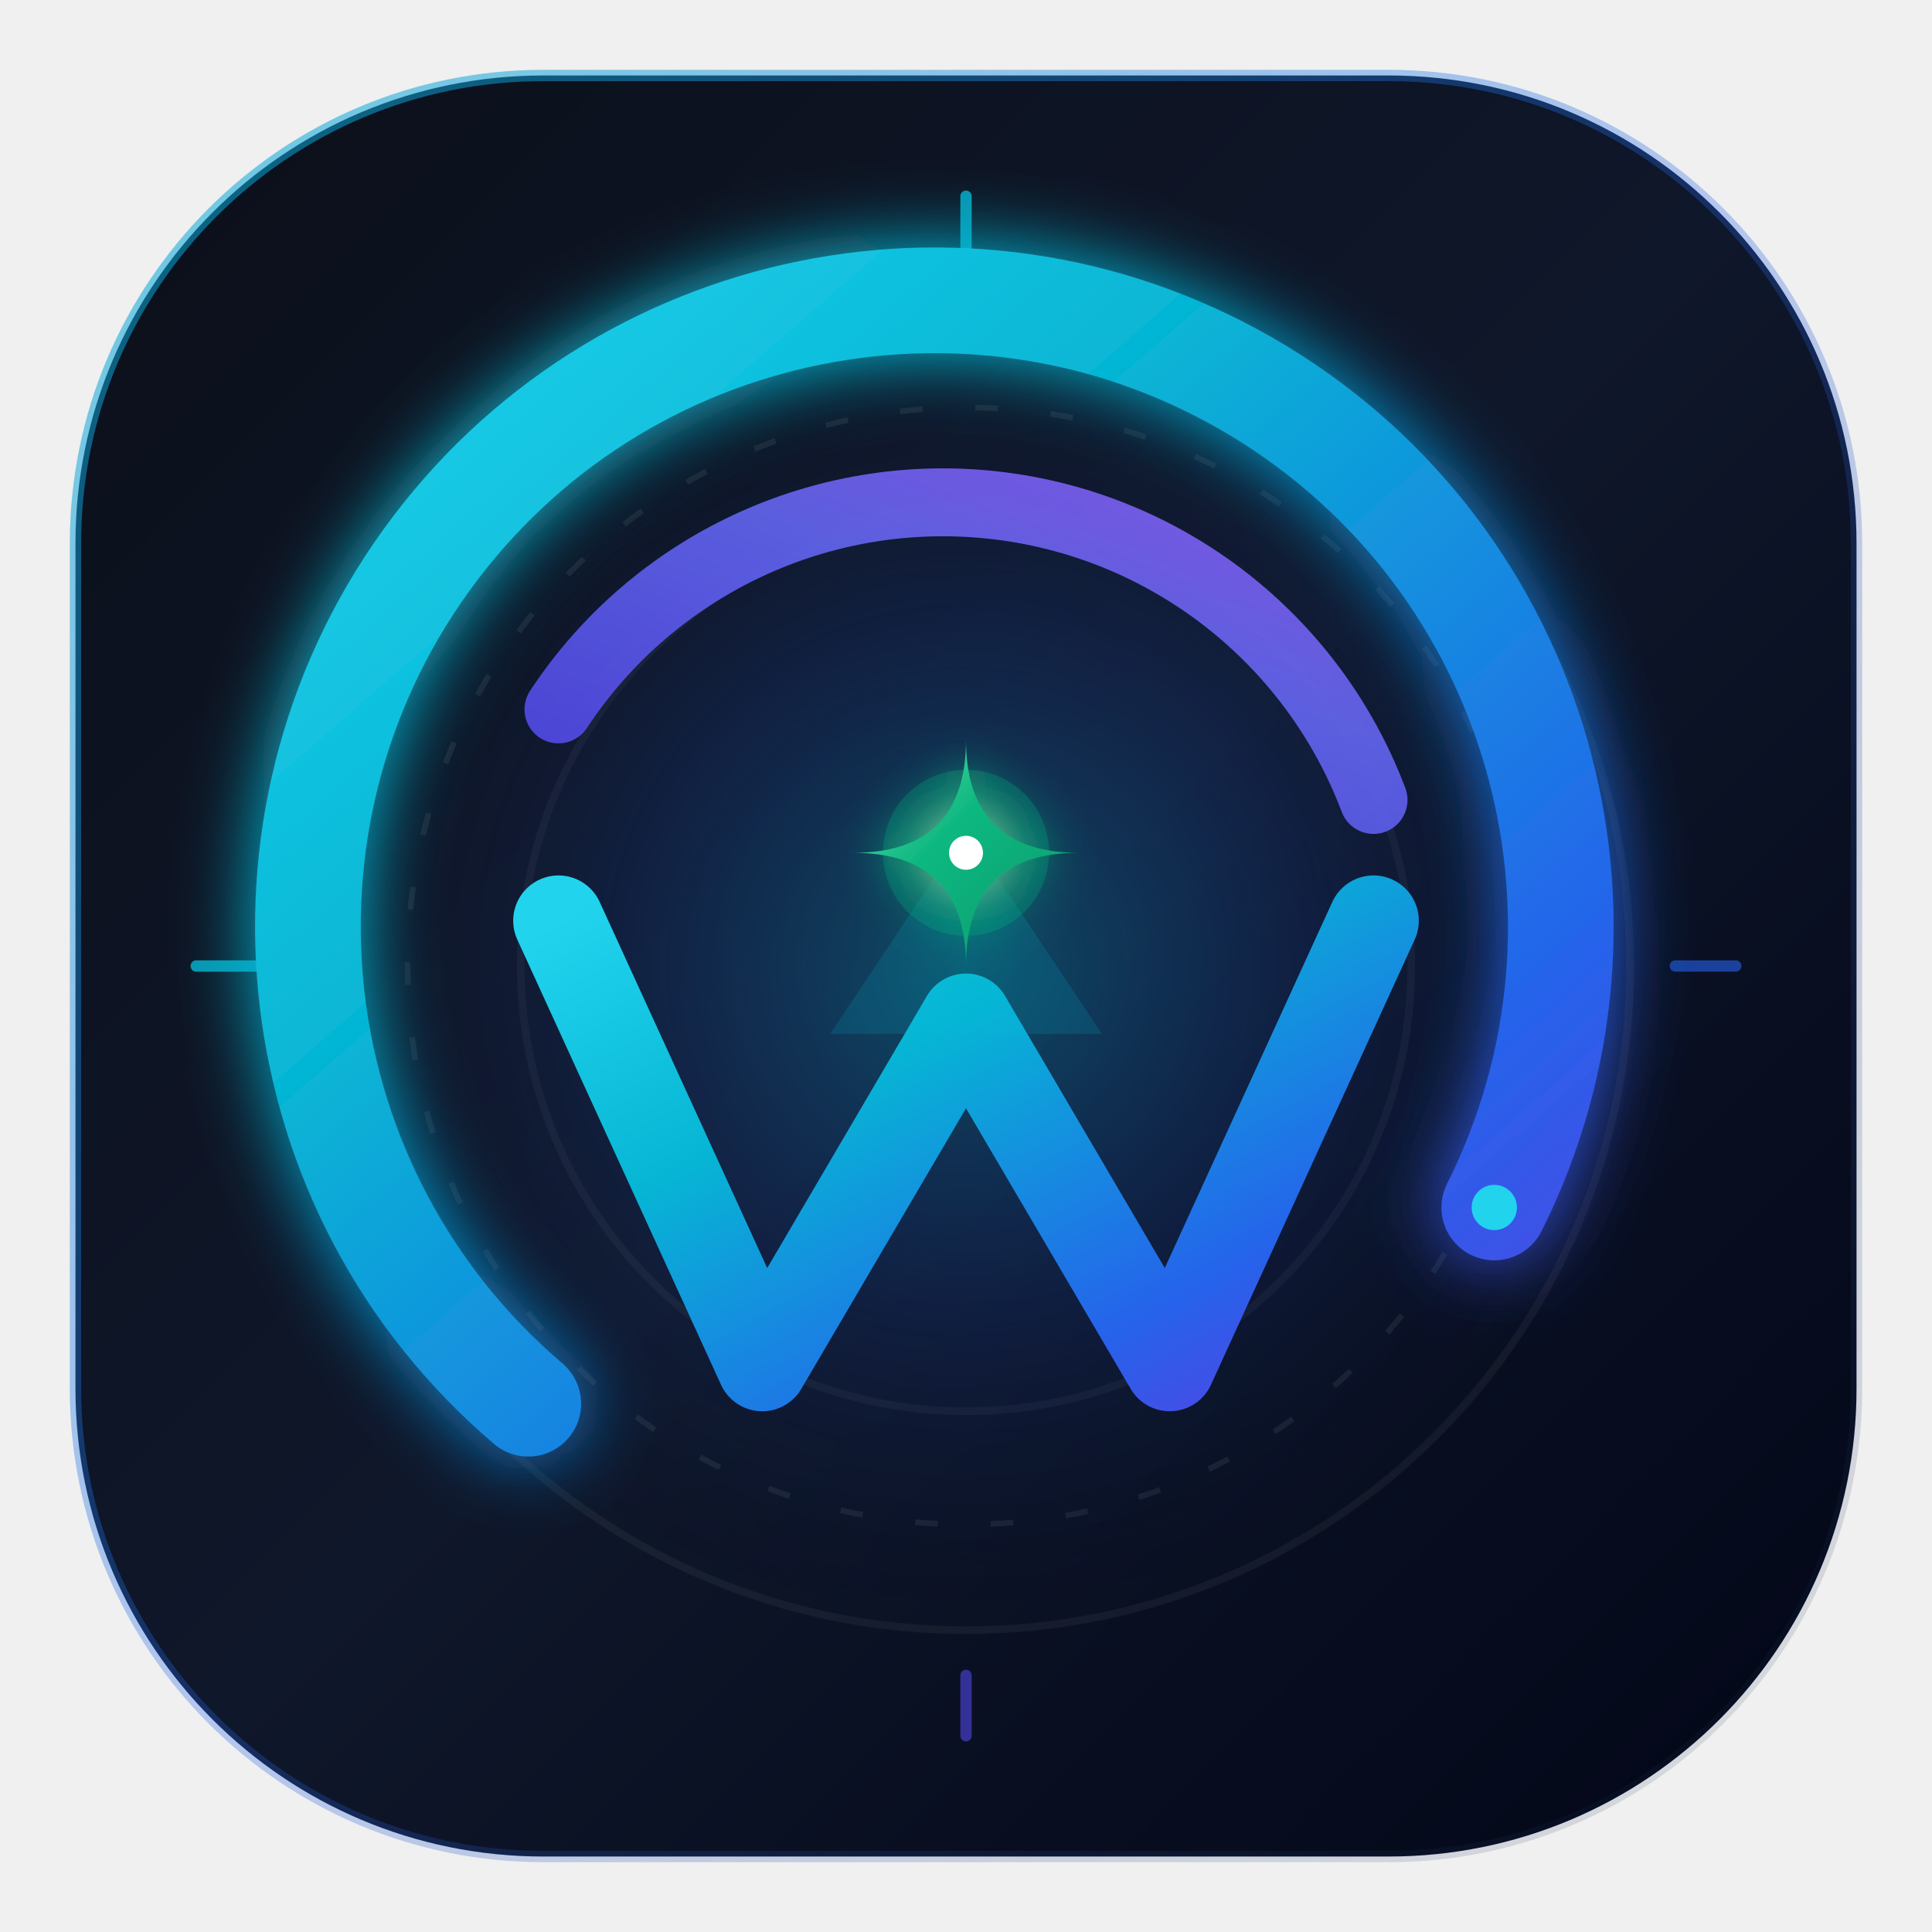
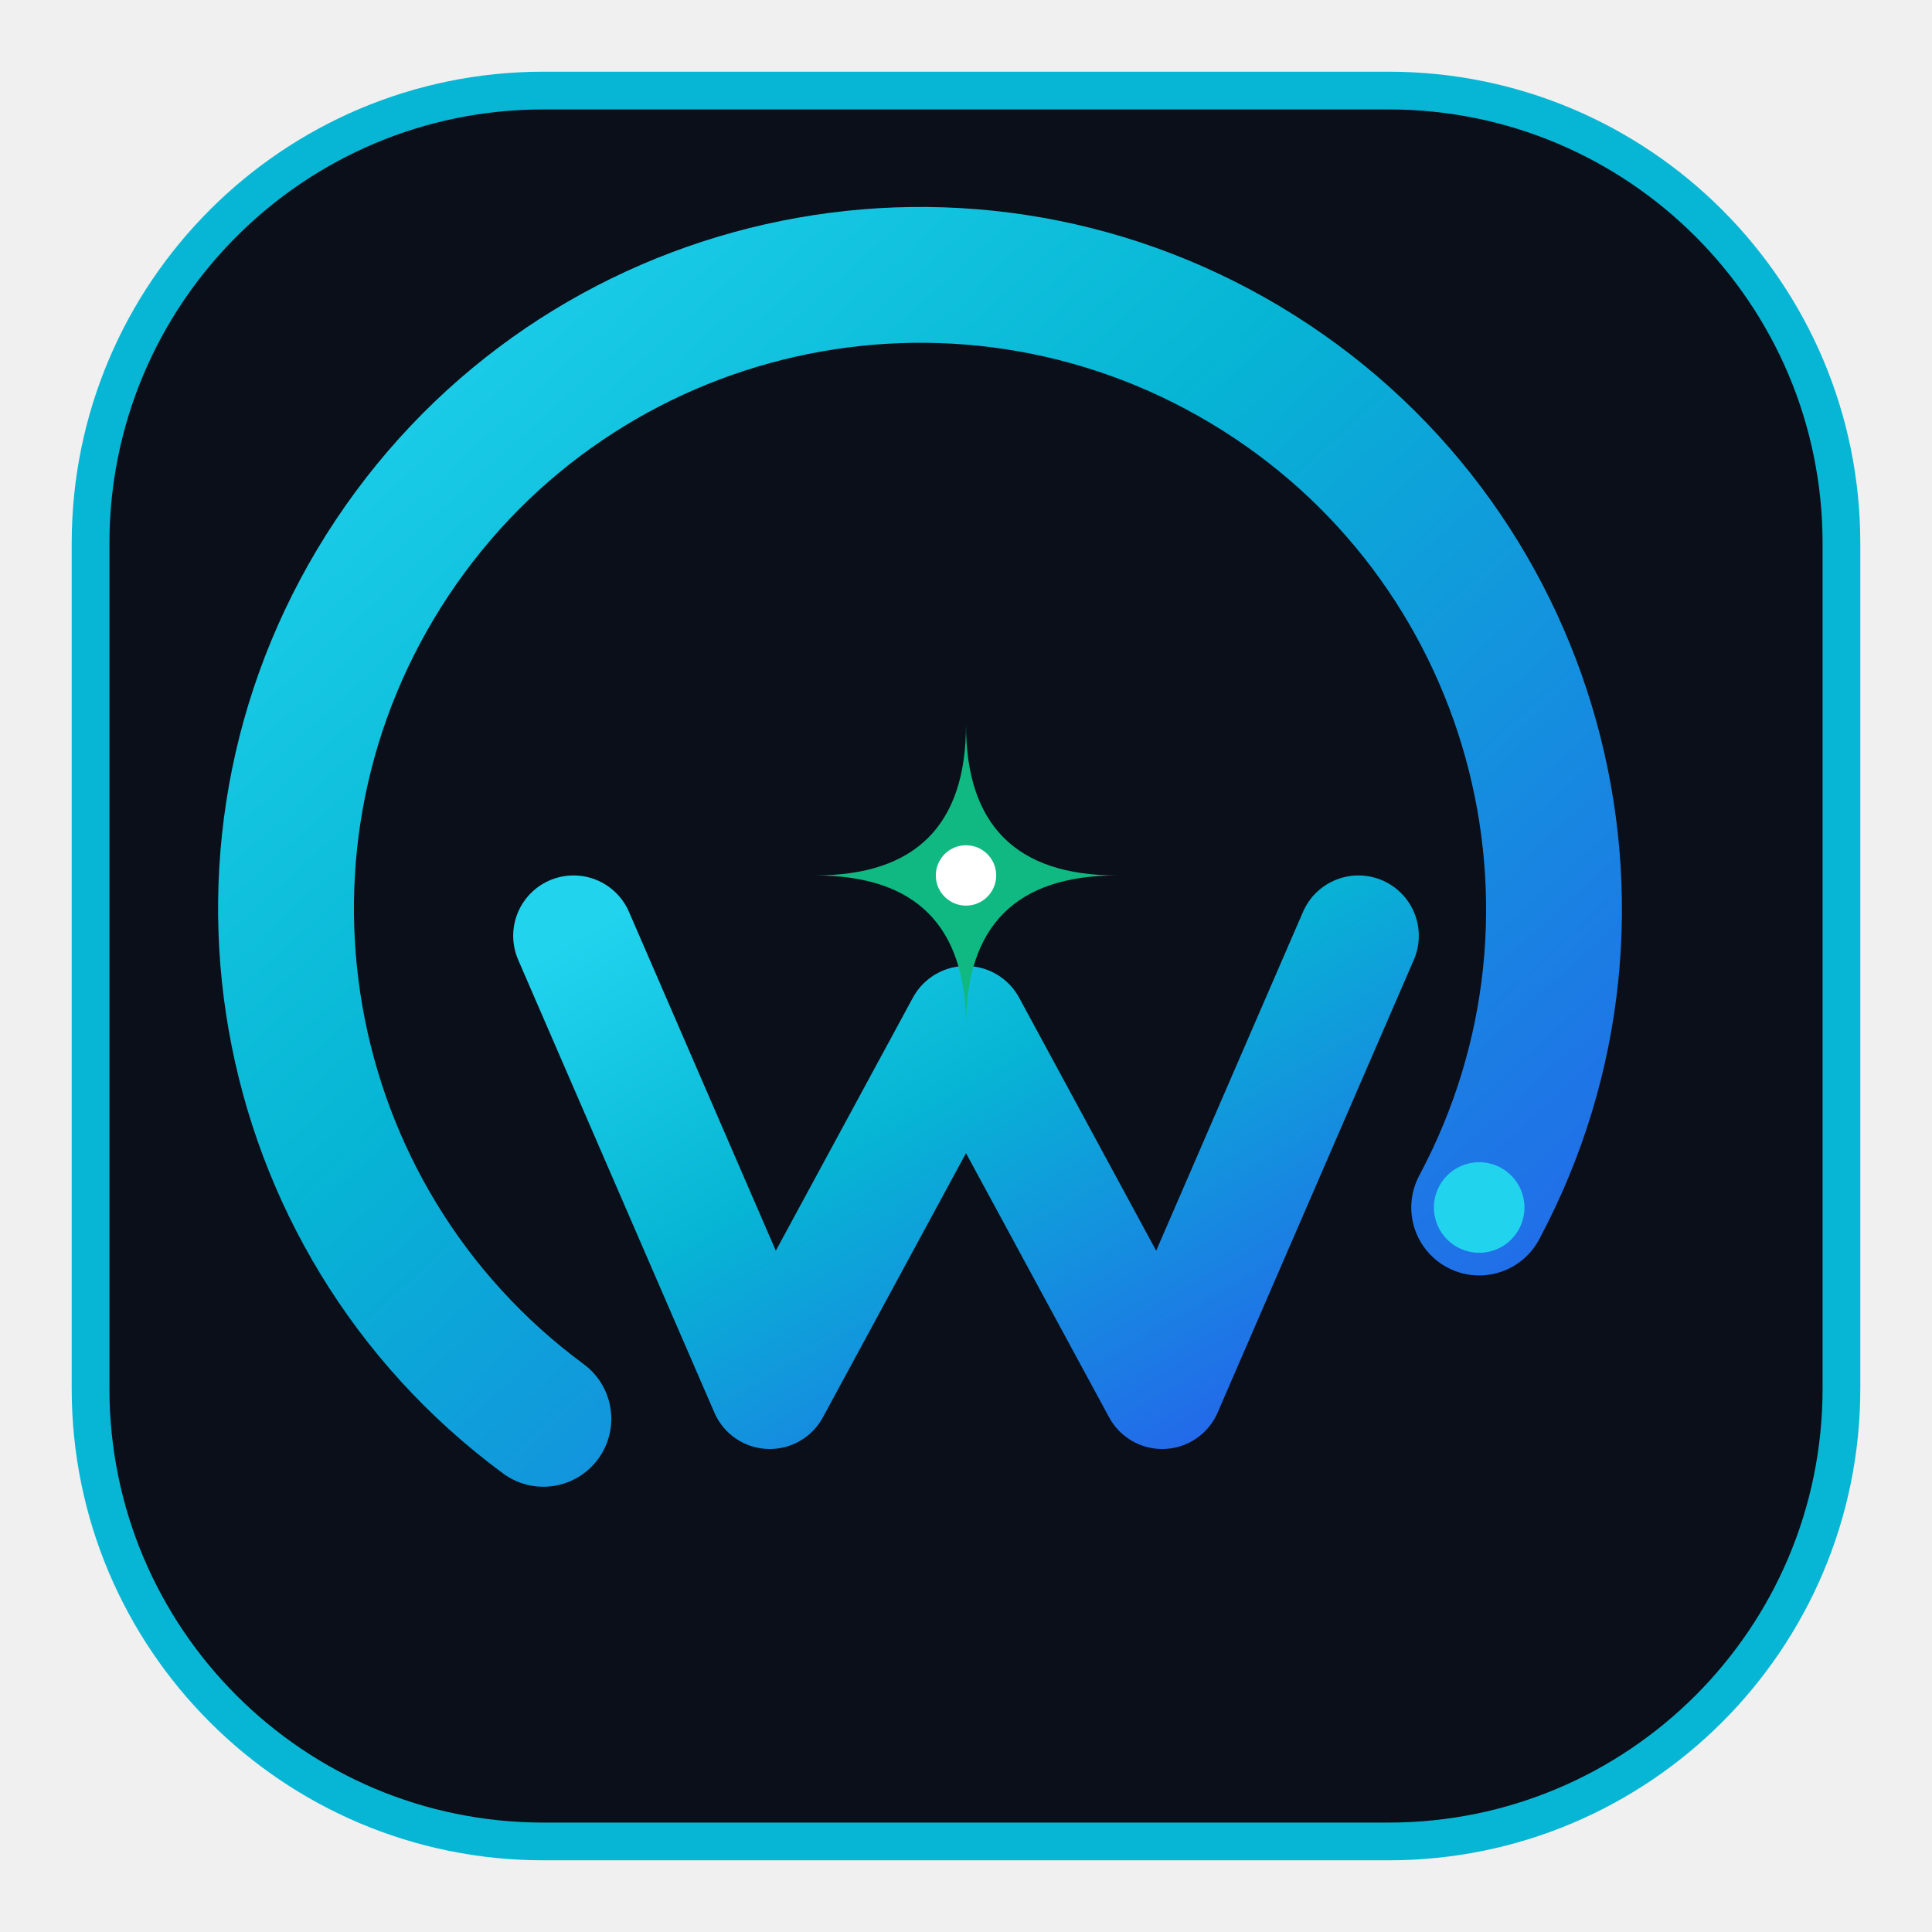
- <svg xmlns="http://www.w3.org/2000/svg" viewBox="0 0 512 512" width="512" height="512">
+ <svg xmlns="http://www.w3.org/2000/svg" viewBox="0 0 128 128" width="128" height="128">
  <defs>
-     <linearGradient id="bgGrad" x1="0%" y1="0%" x2="100%" y2="100%">
-       <stop offset="0%" stop-color="#0B0F19" />
-       <stop offset="50%" stop-color="#0F172A" />
-       <stop offset="100%" stop-color="#020617" />
+     <style>
+       .bg-chassis { fill: #0B0F19; stroke: #06B6D4; stroke-width: 2.5; }
+       .platter-arc { stroke: url(#favCyanBlue); stroke-width: 9; stroke-linecap: round; fill: none; }
+       .warren-w { stroke: url(#favCyanBlue); stroke-width: 8; stroke-linecap: round; stroke-linejoin: round; fill: none; }
+       .emerald-core { fill: #10B981; }
+       .spark-white { fill: #FFFFFF; }
+ 
+       @media (prefers-color-scheme: light) {
+         .bg-chassis { fill: #090D16; stroke: #2563EB; stroke-width: 3; }
+         .platter-arc { stroke: url(#favCyanBlue); }
+       }
+     </style>
+     <linearGradient id="favCyanBlue" x1="0%" y1="0%" x2="100%" y2="100%">
+       <stop offset="0%" stop-color="#22D3EE" />
+       <stop offset="40%" stop-color="#06B6D4" />
+       <stop offset="100%" stop-color="#2563EB" />
    </linearGradient>
-     <linearGradient id="borderGrad" x1="0%" y1="0%" x2="100%" y2="100%">
-       <stop offset="0%" stop-color="#06B6D4" stop-opacity="0.6" />
-       <stop offset="50%" stop-color="#2563EB" stop-opacity="0.3" />
-       <stop offset="100%" stop-color="#1E293B" stop-opacity="0.1" />
-     </linearGradient>
-     <linearGradient id="cyanBlue" x1="0%" y1="0%" x2="100%" y2="100%">
-       <stop offset="0%" stop-color="#22D3EE" />
-       <stop offset="35%" stop-color="#06B6D4" />
-       <stop offset="80%" stop-color="#2563EB" />
-       <stop offset="100%" stop-color="#4F46E5" />
-     </linearGradient>
-     <linearGradient id="indigoViolet" x1="0%" y1="100%" x2="100%" y2="0%">
-       <stop offset="0%" stop-color="#4F46E5" />
-       <stop offset="60%" stop-color="#6366F1" />
-       <stop offset="100%" stop-color="#8B5CF6" />
-     </linearGradient>
-     <linearGradient id="emeraldGrad" x1="0%" y1="0%" x2="100%" y2="100%">
-       <stop offset="0%" stop-color="#6EE7B7" />
-       <stop offset="40%" stop-color="#10B981" />
+     <linearGradient id="favEmerald" x1="0%" y1="0%" x2="100%" y2="100%">
+       <stop offset="0%" stop-color="#34D399" />
      <stop offset="100%" stop-color="#059669" />
    </linearGradient>
-     <radialGradient id="apertureGlow" cx="50%" cy="50%" r="50%">
-       <stop offset="0%" stop-color="#06B6D4" stop-opacity="0.35" />
-       <stop offset="50%" stop-color="#2563EB" stop-opacity="0.12" />
-       <stop offset="100%" stop-color="#0B0F19" stop-opacity="0" />
-     </radialGradient>
-     <filter id="coreGlow" x="-20%" y="-20%" width="140%" height="140%">
-       <feGaussianBlur stdDeviation="10" result="blur" />
-       <feComposite in="SourceGraphic" in2="blur" operator="over" />
-     </filter>
-     <filter id="sparkGlow" x="-50%" y="-50%" width="200%" height="200%">
-       <feGaussianBlur stdDeviation="6" result="blur" />
-       <feComposite in="SourceGraphic" in2="blur" operator="over" />
-     </filter>
  </defs>
-   <rect x="20" y="20" width="472" height="472" rx="124" fill="url(#bgGrad)" />
-   <rect x="20" y="20" width="472" height="472" rx="124" fill="none" stroke="url(#borderGrad)" stroke-width="3" />
-   <circle cx="256" cy="256" r="190" fill="url(#apertureGlow)" />
-   <circle cx="256" cy="256" r="176" fill="none" stroke="rgba(255, 255, 255, 0.05)" stroke-width="2" />
-   <circle cx="256" cy="256" r="148" fill="none" stroke="rgba(255, 255, 255, 0.07)" stroke-width="1.5" stroke-dasharray="6 14" />
-   <circle cx="256" cy="256" r="118" fill="none" stroke="rgba(255, 255, 255, 0.04)" stroke-width="2" />
-   <line x1="256" y1="52" x2="256" y2="68" stroke="#06B6D4" stroke-width="3" stroke-linecap="round" opacity="0.8" />
-   <line x1="460" y1="256" x2="444" y2="256" stroke="#2563EB" stroke-width="3" stroke-linecap="round" opacity="0.6" />
-   <line x1="256" y1="460" x2="256" y2="444" stroke="#4F46E5" stroke-width="3" stroke-linecap="round" opacity="0.6" />
-   <line x1="52" y1="256" x2="68" y2="256" stroke="#06B6D4" stroke-width="3" stroke-linecap="round" opacity="0.8" />
-   <path d="M 140 372 A 166 166 0 1 1 396 320" fill="none" stroke="url(#cyanBlue)" stroke-width="28" stroke-linecap="round" filter="url(#coreGlow)" />
-   <path d="M 148 188 A 122 122 0 0 1 364 212" fill="none" stroke="url(#indigoViolet)" stroke-width="18" stroke-linecap="round" opacity="0.9" />
-   <path d="M 148 244 L 202 362 L 256 270 L 310 362 L 364 244" fill="none" stroke="url(#cyanBlue)" stroke-width="24" stroke-linecap="round" stroke-linejoin="round" />
-   <polygon points="256,220 292,274 220,274" fill="rgba(6, 182, 212, 0.16)" />
-   <g filter="url(#sparkGlow)">
-     <circle cx="256" cy="226" r="22" fill="#10B981" opacity="0.25" />
-     <path d="M 256 196 Q 256 226 286 226 Q 256 226 256 256 Q 256 226 226 226 Q 256 226 256 196 Z" fill="url(#emeraldGrad)" />
-     <circle cx="256" cy="226" r="4.5" fill="#FFFFFF" />
-   </g>
-   <circle cx="396" cy="320" r="6" fill="#22D3EE" />
+   <rect class="bg-chassis" x="6" y="6" width="116" height="116" rx="30" />
+   <path class="platter-arc" d="M 36 94 A 42 42 0 1 1 98 80" />
+   <path class="warren-w" d="M 38 62 L 51 92 L 64 68 L 77 92 L 90 62" />
+   <path class="emerald-core" d="M 64 48 Q 64 58 74 58 Q 64 58 64 68 Q 64 58 54 58 Q 64 58 64 48 Z" />
+   <circle class="spark-white" cx="64" cy="58" r="2" />
+   <circle cx="98" cy="80" r="3" fill="#22D3EE" />
</svg>
